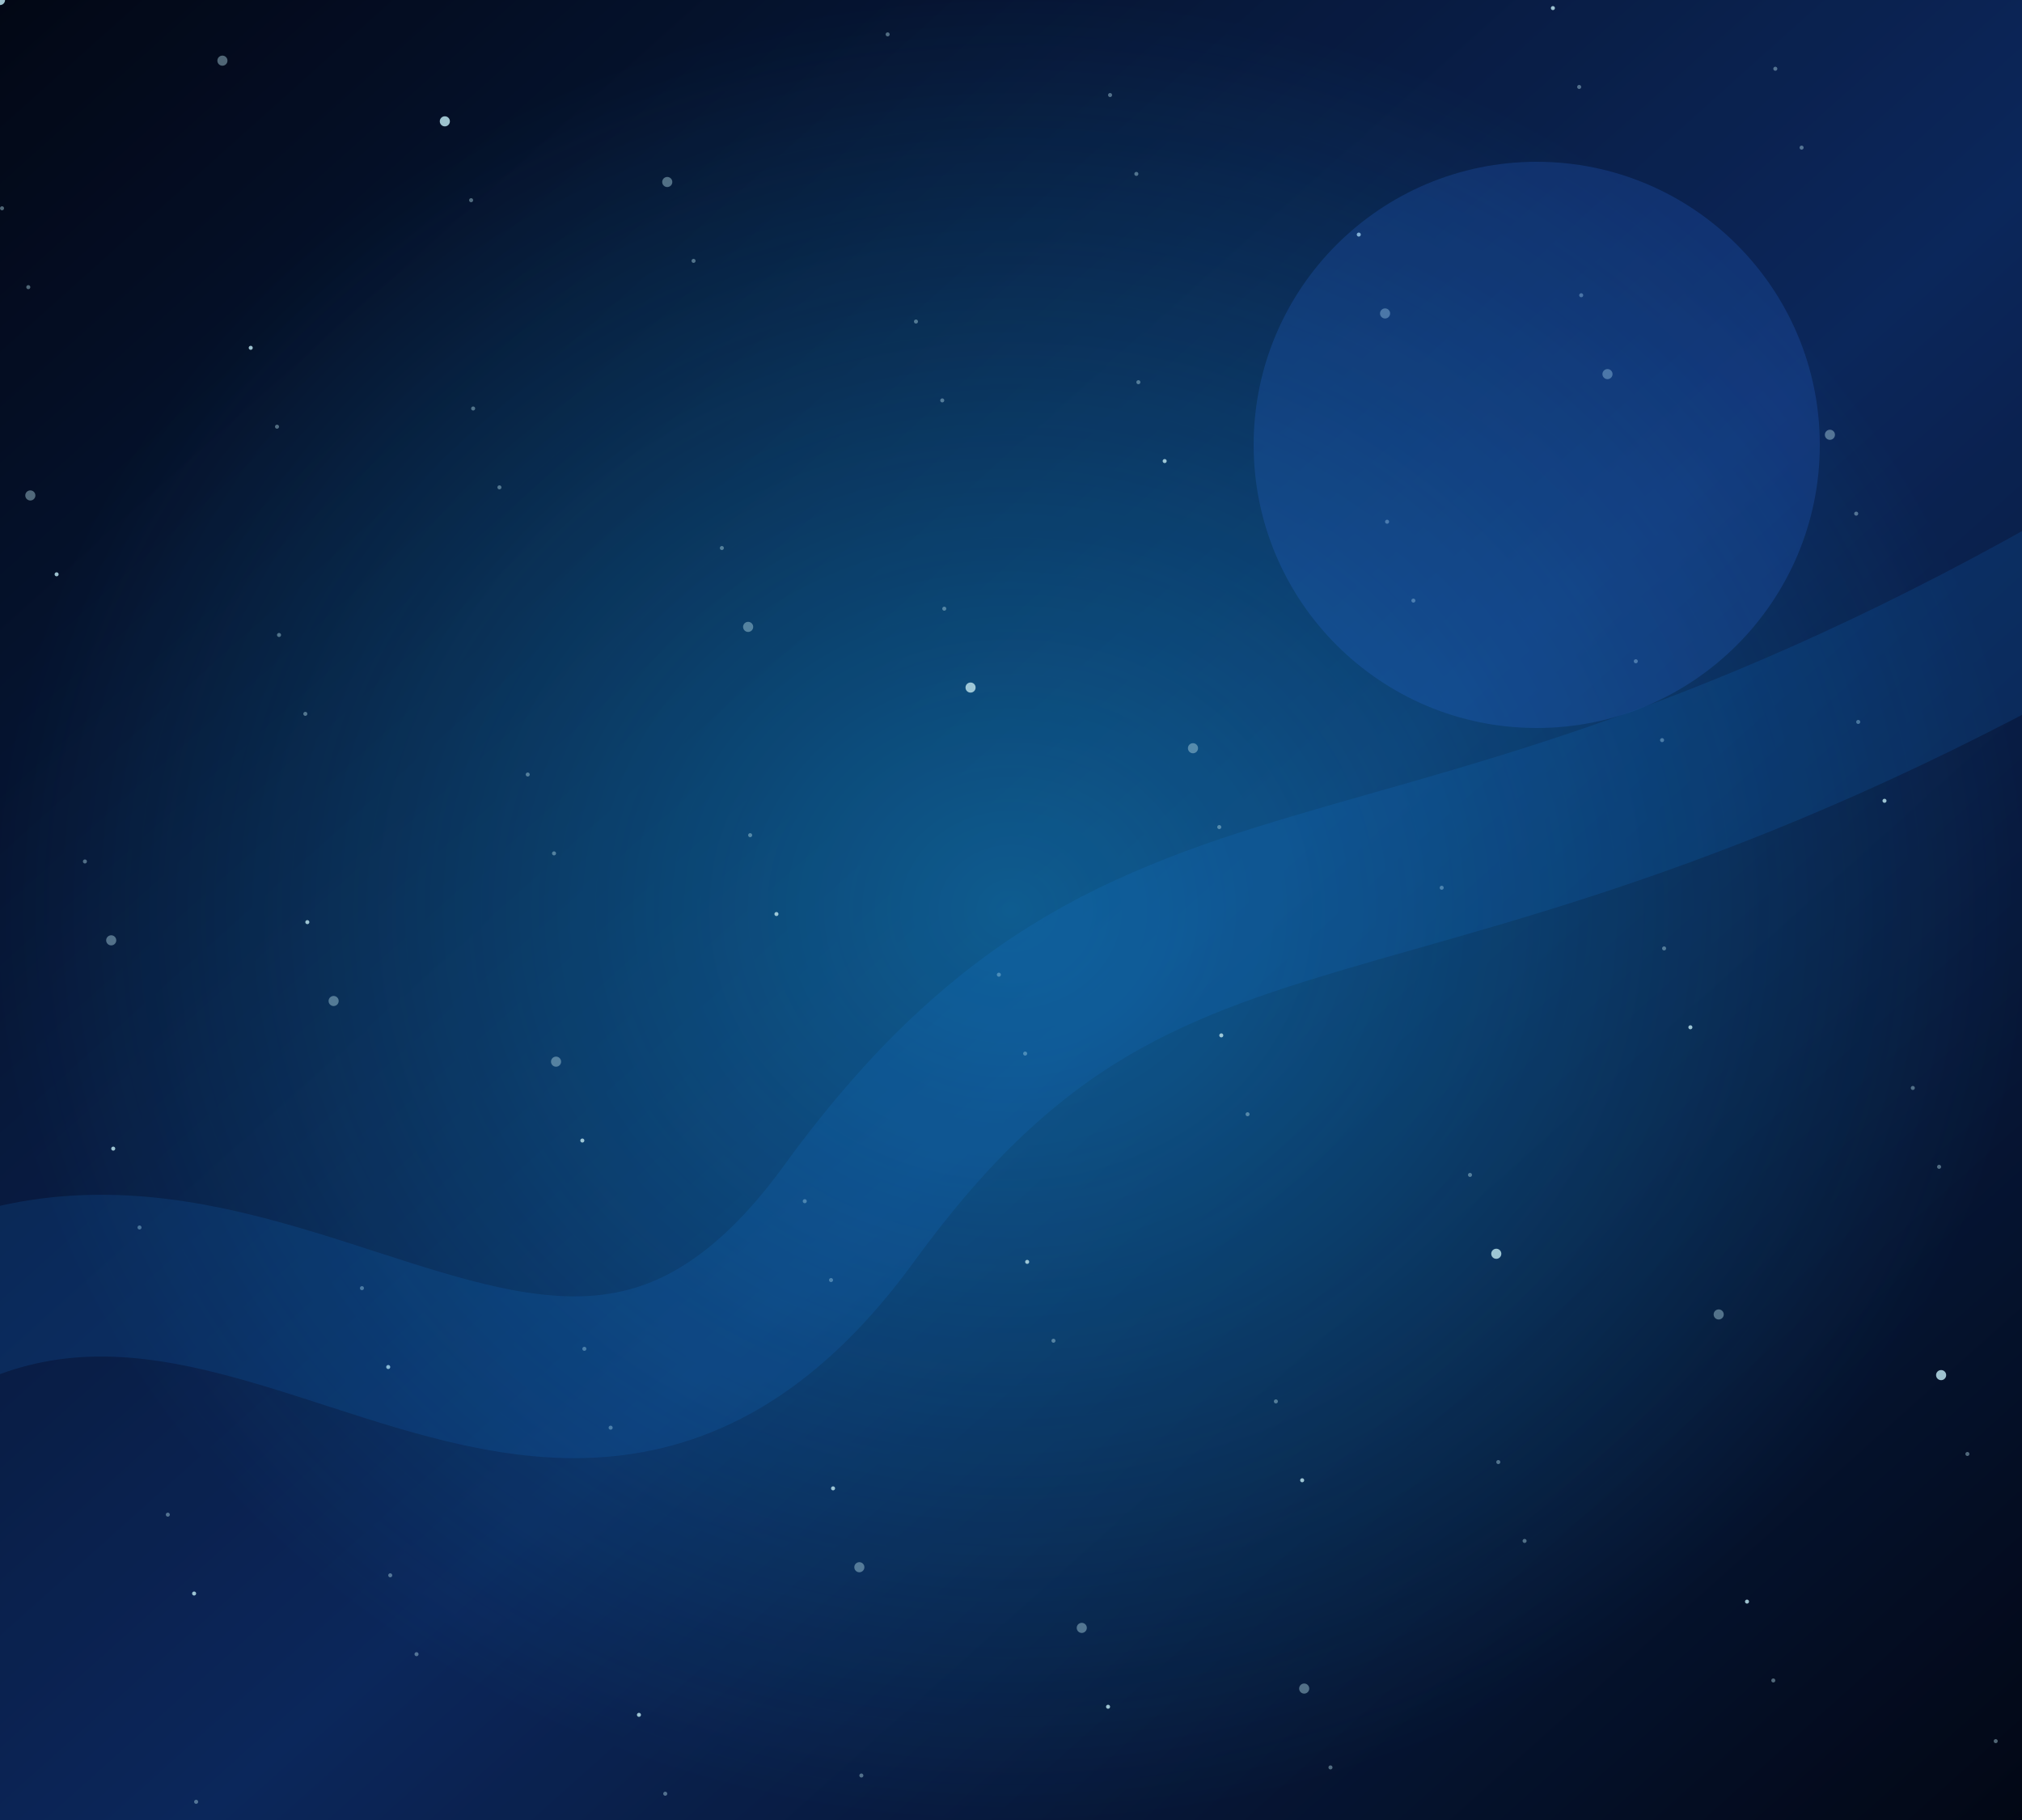
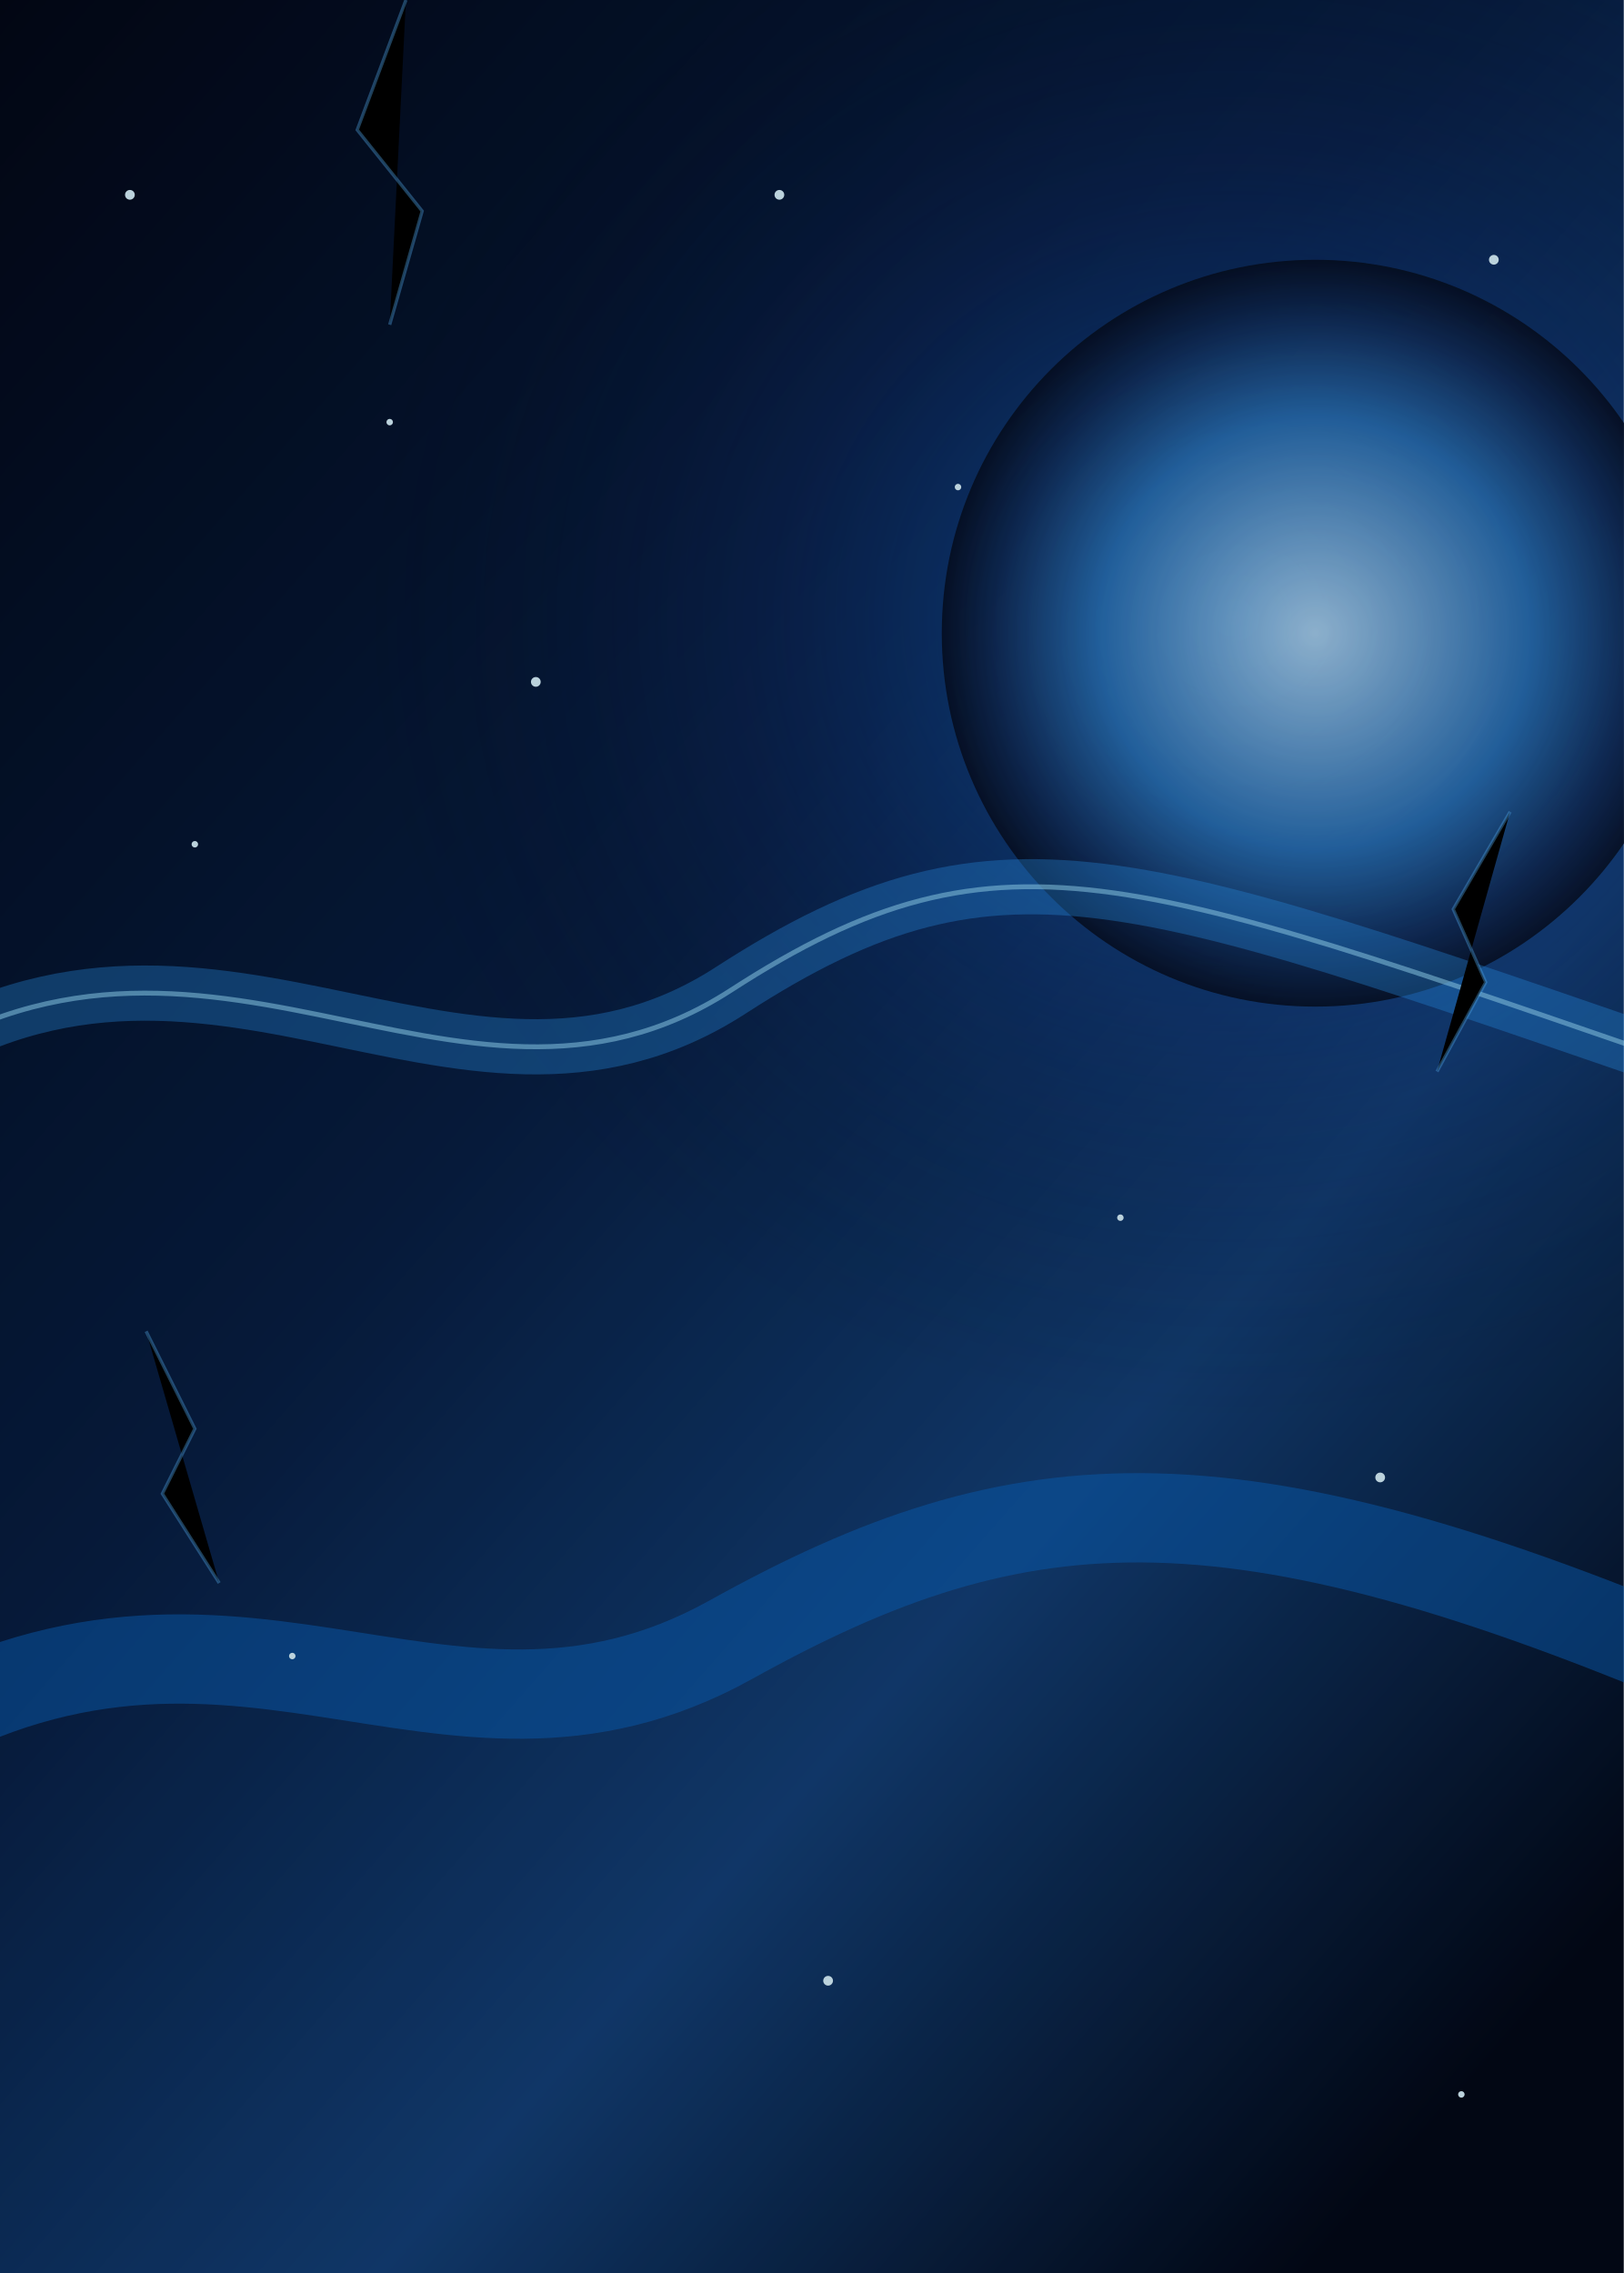
- <svg xmlns="http://www.w3.org/2000/svg" width="1000" height="900" viewBox="0 0 1000 900">
+ <svg xmlns="http://www.w3.org/2000/svg" width="1000" height="1400" viewBox="0 0 1000 1400">
  <defs>
-     <linearGradient id="base" x1="0" y1="0" x2="1" y2="1">
-       <stop stop-color="#020817" />
-       <stop offset=".55" stop-color="#0d2c67" />
+     <linearGradient id="space" x1="0" y1="0" x2="0.8" y2="1">
+       <stop stop-color="#020716" />
+       <stop offset=".45" stop-color="#071e43" />
+       <stop offset=".72" stop-color="#123f77" />
      <stop offset="1" stop-color="#020817" />
    </linearGradient>
-     <radialGradient id="glow">
-       <stop stop-color="#16bfff" stop-opacity=".42" />
-       <stop offset="1" stop-color="#16bfff" stop-opacity="0" />
+     <radialGradient id="nebula">
+       <stop stop-color="#178dff" stop-opacity=".55" />
+       <stop offset=".5" stop-color="#143e91" stop-opacity=".24" />
+       <stop offset="1" stop-color="#020716" stop-opacity="0" />
+     </radialGradient>
+     <radialGradient id="planet">
+       <stop stop-color="#c7e9ff" />
+       <stop offset=".58" stop-color="#2c77bd" />
+       <stop offset=".85" stop-color="#102a55" />
+       <stop offset="1" stop-color="#050b1c" />
    </radialGradient>
  </defs>
-   <rect width="1000" height="900" fill="url(#base)" />
-   <rect width="1000" height="900" fill="url(#glow)" />
-   <g fill="#c5f2ff">
-     <circle cx="0" cy="0" r="2.5" opacity="0.9" />
-     <circle cx="137" cy="211" r="1" opacity="0.45" />
-     <circle cx="274" cy="422" r="1" opacity="0.45" />
-     <circle cx="411" cy="633" r="1" opacity="0.45" />
-     <circle cx="548" cy="844" r="1" opacity="0.9" />
-     <circle cx="685" cy="155" r="2.5" opacity="0.45" />
-     <circle cx="822" cy="366" r="1" opacity="0.45" />
-     <circle cx="959" cy="577" r="1" opacity="0.45" />
-     <circle cx="96" cy="788" r="1" opacity="0.9" />
-     <circle cx="233" cy="99" r="1" opacity="0.45" />
-     <circle cx="370" cy="310" r="2.5" opacity="0.45" />
-     <circle cx="507" cy="521" r="1" opacity="0.45" />
-     <circle cx="644" cy="732" r="1" opacity="0.9" />
-     <circle cx="781" cy="43" r="1" opacity="0.45" />
-     <circle cx="918" cy="254" r="1" opacity="0.45" />
-     <circle cx="55" cy="465" r="2.5" opacity="0.45" />
-     <circle cx="192" cy="676" r="1" opacity="0.9" />
-     <circle cx="329" cy="887" r="1" opacity="0.45" />
-     <circle cx="466" cy="198" r="1" opacity="0.45" />
-     <circle cx="603" cy="409" r="1" opacity="0.45" />
-     <circle cx="740" cy="620" r="2.5" opacity="0.9" />
-     <circle cx="877" cy="831" r="1" opacity="0.45" />
-     <circle cx="14" cy="142" r="1" opacity="0.45" />
-     <circle cx="151" cy="353" r="1" opacity="0.45" />
-     <circle cx="288" cy="564" r="1" opacity="0.9" />
-     <circle cx="425" cy="775" r="2.5" opacity="0.45" />
-     <circle cx="562" cy="86" r="1" opacity="0.45" />
-     <circle cx="699" cy="297" r="1" opacity="0.45" />
-     <circle cx="836" cy="508" r="1" opacity="0.9" />
-     <circle cx="973" cy="719" r="1" opacity="0.45" />
-     <circle cx="110" cy="30" r="2.5" opacity="0.45" />
-     <circle cx="247" cy="241" r="1" opacity="0.45" />
-     <circle cx="384" cy="452" r="1" opacity="0.9" />
-     <circle cx="521" cy="663" r="1" opacity="0.45" />
-     <circle cx="658" cy="874" r="1" opacity="0.45" />
-     <circle cx="795" cy="185" r="2.5" opacity="0.45" />
-     <circle cx="932" cy="396" r="1" opacity="0.9" />
-     <circle cx="69" cy="607" r="1" opacity="0.45" />
-     <circle cx="206" cy="818" r="1" opacity="0.45" />
-     <circle cx="343" cy="129" r="1" opacity="0.45" />
-     <circle cx="480" cy="340" r="2.5" opacity="0.9" />
-     <circle cx="617" cy="551" r="1" opacity="0.45" />
-     <circle cx="754" cy="762" r="1" opacity="0.45" />
-     <circle cx="891" cy="73" r="1" opacity="0.45" />
-     <circle cx="28" cy="284" r="1" opacity="0.9" />
-     <circle cx="165" cy="495" r="2.5" opacity="0.45" />
-     <circle cx="302" cy="706" r="1" opacity="0.45" />
-     <circle cx="439" cy="17" r="1" opacity="0.45" />
-     <circle cx="576" cy="228" r="1" opacity="0.9" />
-     <circle cx="713" cy="439" r="1" opacity="0.45" />
-     <circle cx="850" cy="650" r="2.5" opacity="0.45" />
-     <circle cx="987" cy="861" r="1" opacity="0.45" />
-     <circle cx="124" cy="172" r="1" opacity="0.9" />
-     <circle cx="261" cy="383" r="1" opacity="0.45" />
-     <circle cx="398" cy="594" r="1" opacity="0.45" />
-     <circle cx="535" cy="805" r="2.5" opacity="0.45" />
-     <circle cx="672" cy="116" r="1" opacity="0.9" />
-     <circle cx="809" cy="327" r="1" opacity="0.45" />
-     <circle cx="946" cy="538" r="1" opacity="0.45" />
-     <circle cx="83" cy="749" r="1" opacity="0.45" />
-     <circle cx="220" cy="60" r="2.5" opacity="0.9" />
-     <circle cx="357" cy="271" r="1" opacity="0.45" />
-     <circle cx="494" cy="482" r="1" opacity="0.45" />
-     <circle cx="631" cy="693" r="1" opacity="0.45" />
-     <circle cx="768" cy="4" r="1" opacity="0.9" />
-     <circle cx="905" cy="215" r="2.5" opacity="0.45" />
-     <circle cx="42" cy="426" r="1" opacity="0.45" />
-     <circle cx="179" cy="637" r="1" opacity="0.45" />
-     <circle cx="316" cy="848" r="1" opacity="0.9" />
-     <circle cx="453" cy="159" r="1" opacity="0.45" />
-     <circle cx="590" cy="370" r="2.5" opacity="0.45" />
-     <circle cx="727" cy="581" r="1" opacity="0.45" />
-     <circle cx="864" cy="792" r="1" opacity="0.9" />
-     <circle cx="1" cy="103" r="1" opacity="0.45" />
-     <circle cx="138" cy="314" r="1" opacity="0.45" />
-     <circle cx="275" cy="525" r="2.5" opacity="0.45" />
-     <circle cx="412" cy="736" r="1" opacity="0.9" />
-     <circle cx="549" cy="47" r="1" opacity="0.45" />
-     <circle cx="686" cy="258" r="1" opacity="0.45" />
-     <circle cx="823" cy="469" r="1" opacity="0.45" />
-     <circle cx="960" cy="680" r="2.5" opacity="0.9" />
-     <circle cx="97" cy="891" r="1" opacity="0.45" />
-     <circle cx="234" cy="202" r="1" opacity="0.45" />
-     <circle cx="371" cy="413" r="1" opacity="0.45" />
-     <circle cx="508" cy="624" r="1" opacity="0.9" />
-     <circle cx="645" cy="835" r="2.5" opacity="0.45" />
-     <circle cx="782" cy="146" r="1" opacity="0.45" />
-     <circle cx="919" cy="357" r="1" opacity="0.45" />
-     <circle cx="56" cy="568" r="1" opacity="0.9" />
-     <circle cx="193" cy="779" r="1" opacity="0.45" />
-     <circle cx="330" cy="90" r="2.5" opacity="0.45" />
-     <circle cx="467" cy="301" r="1" opacity="0.45" />
-     <circle cx="604" cy="512" r="1" opacity="0.9" />
-     <circle cx="741" cy="723" r="1" opacity="0.45" />
-     <circle cx="878" cy="34" r="1" opacity="0.45" />
-     <circle cx="15" cy="245" r="2.5" opacity="0.45" />
-     <circle cx="152" cy="456" r="1" opacity="0.9" />
-     <circle cx="289" cy="667" r="1" opacity="0.45" />
-     <circle cx="426" cy="878" r="1" opacity="0.45" />
-     <circle cx="563" cy="189" r="1" opacity="0.45" />
+   <rect width="1000" height="1400" fill="url(#space)" />
+   <ellipse cx="760" cy="380" rx="540" ry="500" fill="url(#nebula)" />
+   <ellipse cx="810" cy="390" rx="230" ry="230" fill="url(#planet)" opacity=".8" />
+   <path d="M-80 670C120 520 280 720 450 610S700 540 1080 670" fill="none" stroke="#2d9dff" stroke-opacity=".35" stroke-width="34" />
+   <path d="M-80 670C120 520 280 720 450 610S700 540 1080 670" fill="none" stroke="#9adfff" stroke-opacity=".55" stroke-width="3" />
+   <path d="M-80 1080C140 940 270 1110 450 1010S760 900 1080 1040" fill="none" stroke="#0b66c4" stroke-opacity=".5" stroke-width="55" />
+   <g fill="#d9f3ff">
+     <circle cx="80" cy="120" r="3" />
+     <circle cx="240" cy="260" r="2" />
+     <circle cx="480" cy="120" r="3" />
+     <circle cx="590" cy="300" r="2" />
+     <circle cx="920" cy="160" r="3" />
+     <circle cx="120" cy="520" r="2" />
+     <circle cx="330" cy="420" r="3" />
+     <circle cx="690" cy="750" r="2" />
+     <circle cx="850" cy="910" r="3" />
+     <circle cx="180" cy="1020" r="2" />
+     <circle cx="510" cy="1220" r="3" />
+     <circle cx="900" cy="1290" r="2" />
  </g>
-   <path d="M-100 700 C100 500 260 820 420 600 S700 500 1100 250" fill="none" stroke="#148fff" stroke-width="80" stroke-opacity=".15" />
-   <circle cx="760" cy="220" r="140" fill="#2e7bff" opacity=".22" />
-   <rect width="1000" height="900" fill="#000" opacity=".12" />
+   <g stroke="#58b8ff" stroke-opacity=".4" stroke-width="2">
+     <path d="M250 0l-30 80 40 50-20 70" />
+     <path d="M930 500l-35 60 20 45-30 55" />
+     <path d="M90 820l30 60-20 40 35 55" />
+   </g>
+   <rect width="1000" height="1400" fill="#000" opacity=".14" />
</svg>
